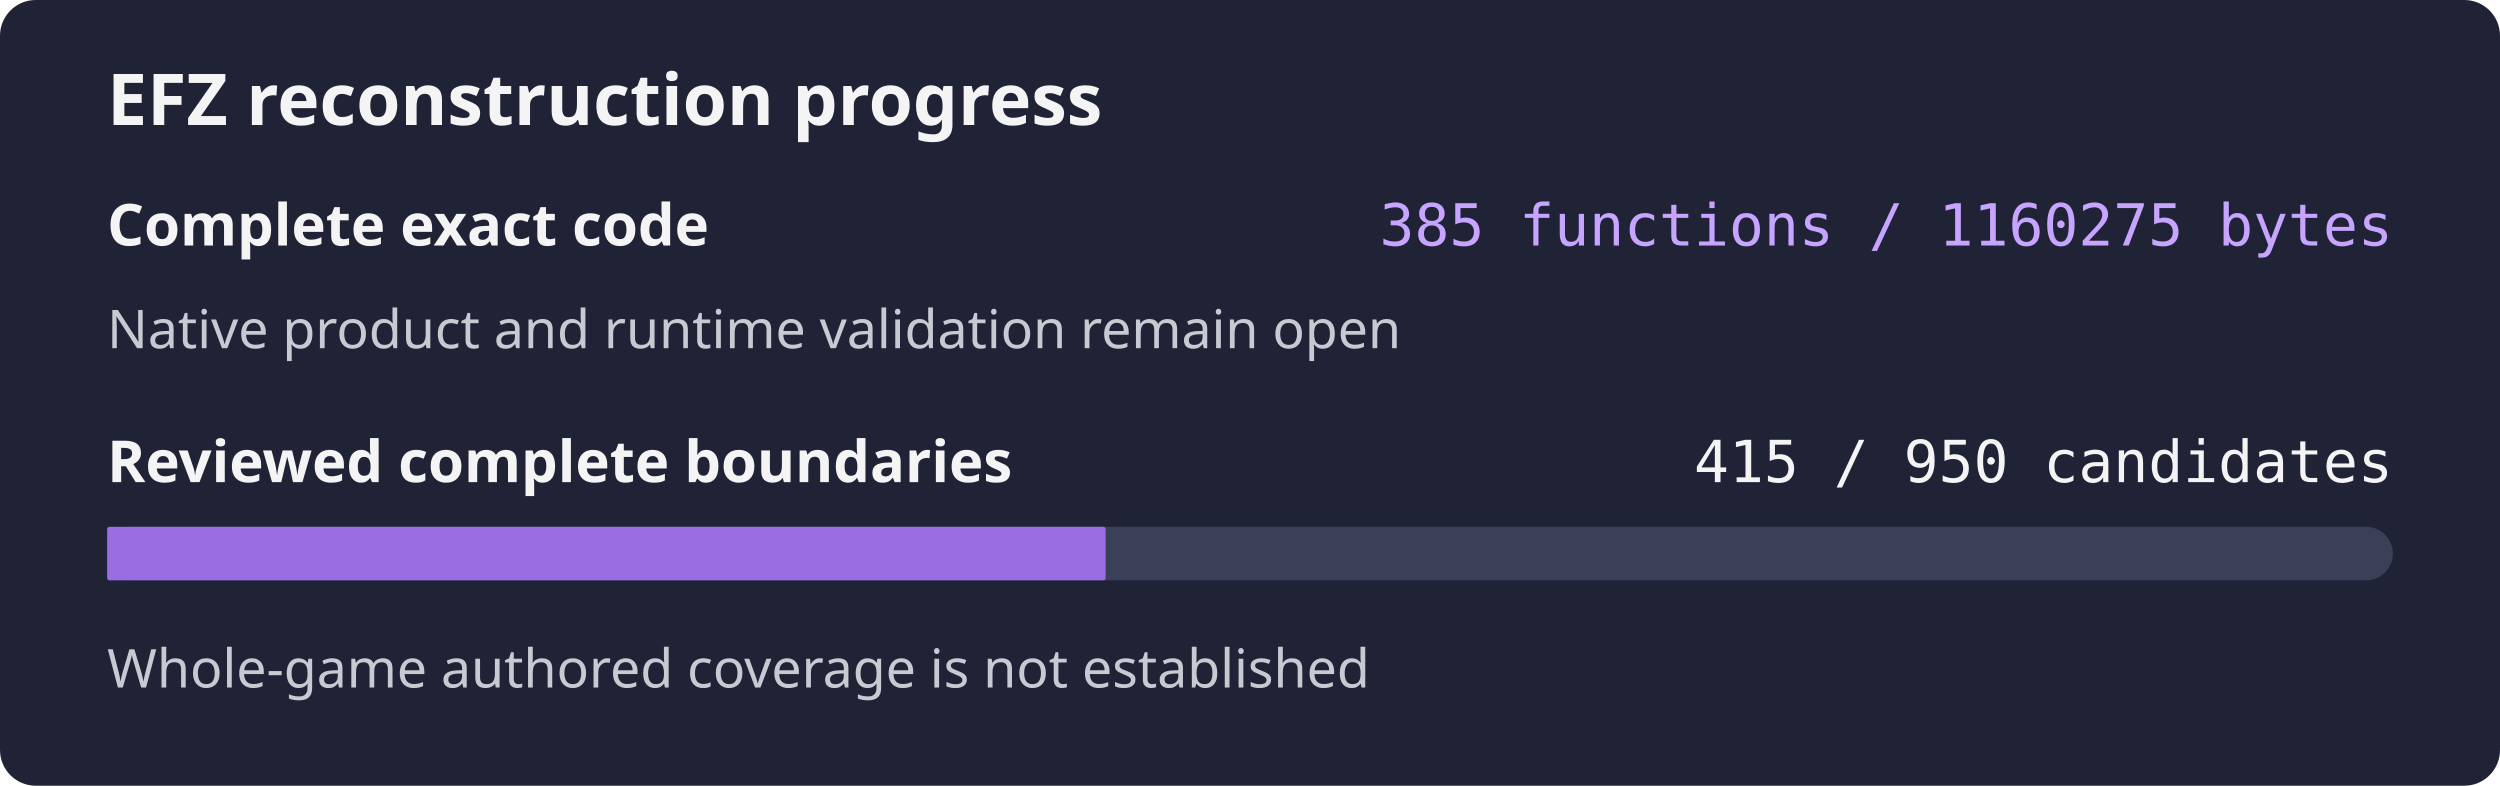
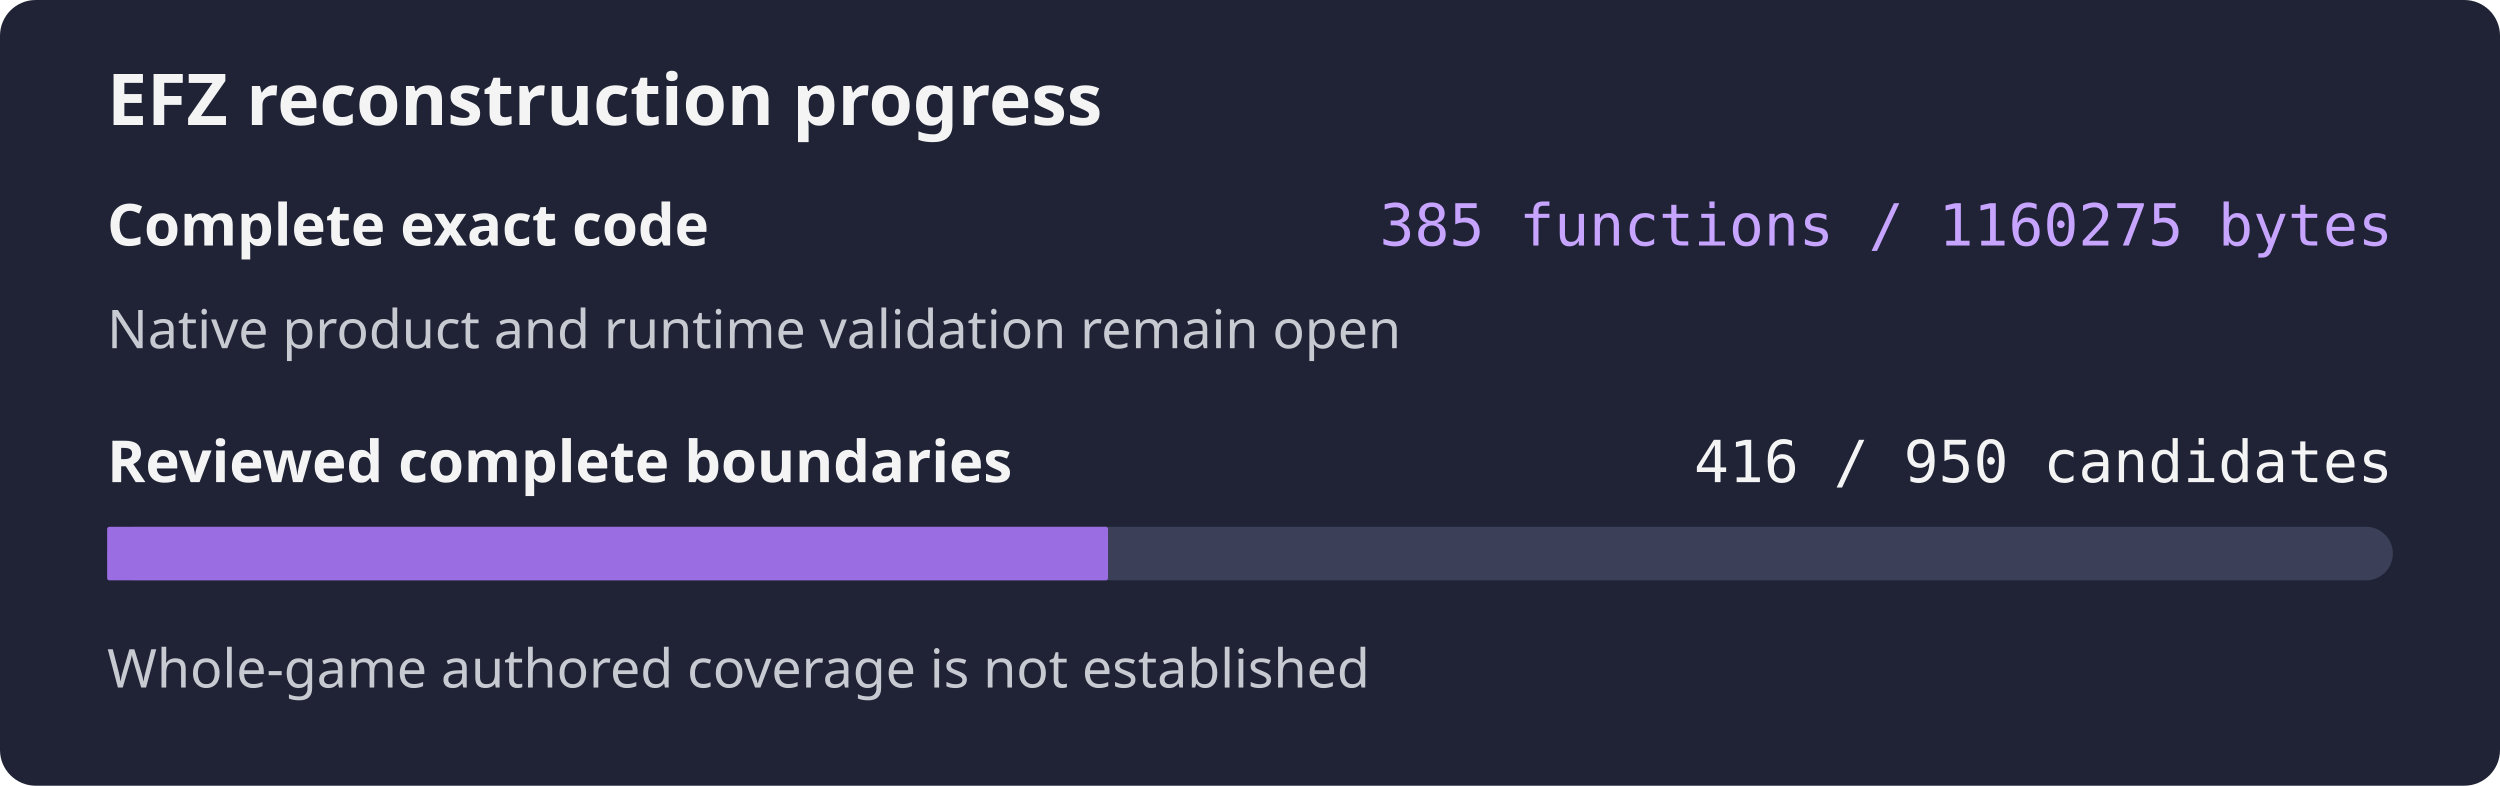
- <svg xmlns="http://www.w3.org/2000/svg" width="560" height="176" role="img" aria-label="EFZ reconstruction: 385 exact functions, 1160275 exact bytes; 415 reviewed boundaries out of 950 candidates">
+ <svg xmlns="http://www.w3.org/2000/svg" width="560" height="176" role="img" aria-label="EFZ reconstruction: 385 exact functions, 1160275 exact bytes; 416 reviewed boundaries out of 950 candidates">
  <rect width="560" height="176" rx="8" fill="#1f2335" />
  <text x="24" y="28" fill="#f4f4f5" font-family="sans-serif" font-size="16" font-weight="600">EFZ reconstruction progress</text>
  <text x="24" y="55" fill="#f4f4f5" font-family="sans-serif" font-size="13" font-weight="600">Complete exact code</text>
  <text x="536" y="55" fill="#c7a4ff" text-anchor="end" font-family="monospace" font-size="13">385 functions / 1160275 bytes</text>
  <text x="24" y="78" fill="#c8cad2" font-family="sans-serif" font-size="12">Native product and runtime validation remain open</text>
  <text x="24" y="108" fill="#f4f4f5" font-family="sans-serif" font-size="13" font-weight="600">Reviewed complete boundaries</text>
-   <text x="536" y="108" fill="#f4f4f5" text-anchor="end" font-family="monospace" font-size="13">415 / 950 candidates</text>
+   <text x="536" y="108" fill="#f4f4f5" text-anchor="end" font-family="monospace" font-size="13">416 / 950 candidates</text>
  <rect x="24" y="118" width="512" height="12" rx="6" fill="#3b4058" />
-   <rect x="24" y="118" width="223.66" height="12" rx="0.5" fill="#9b6de3" />
+   <rect x="24" y="118" width="224.20" height="12" rx="0.5" fill="#9b6de3" />
  <text x="24" y="154" fill="#c8cad2" font-family="sans-serif" font-size="12">Whole-game authored coverage is not established</text>
</svg>
